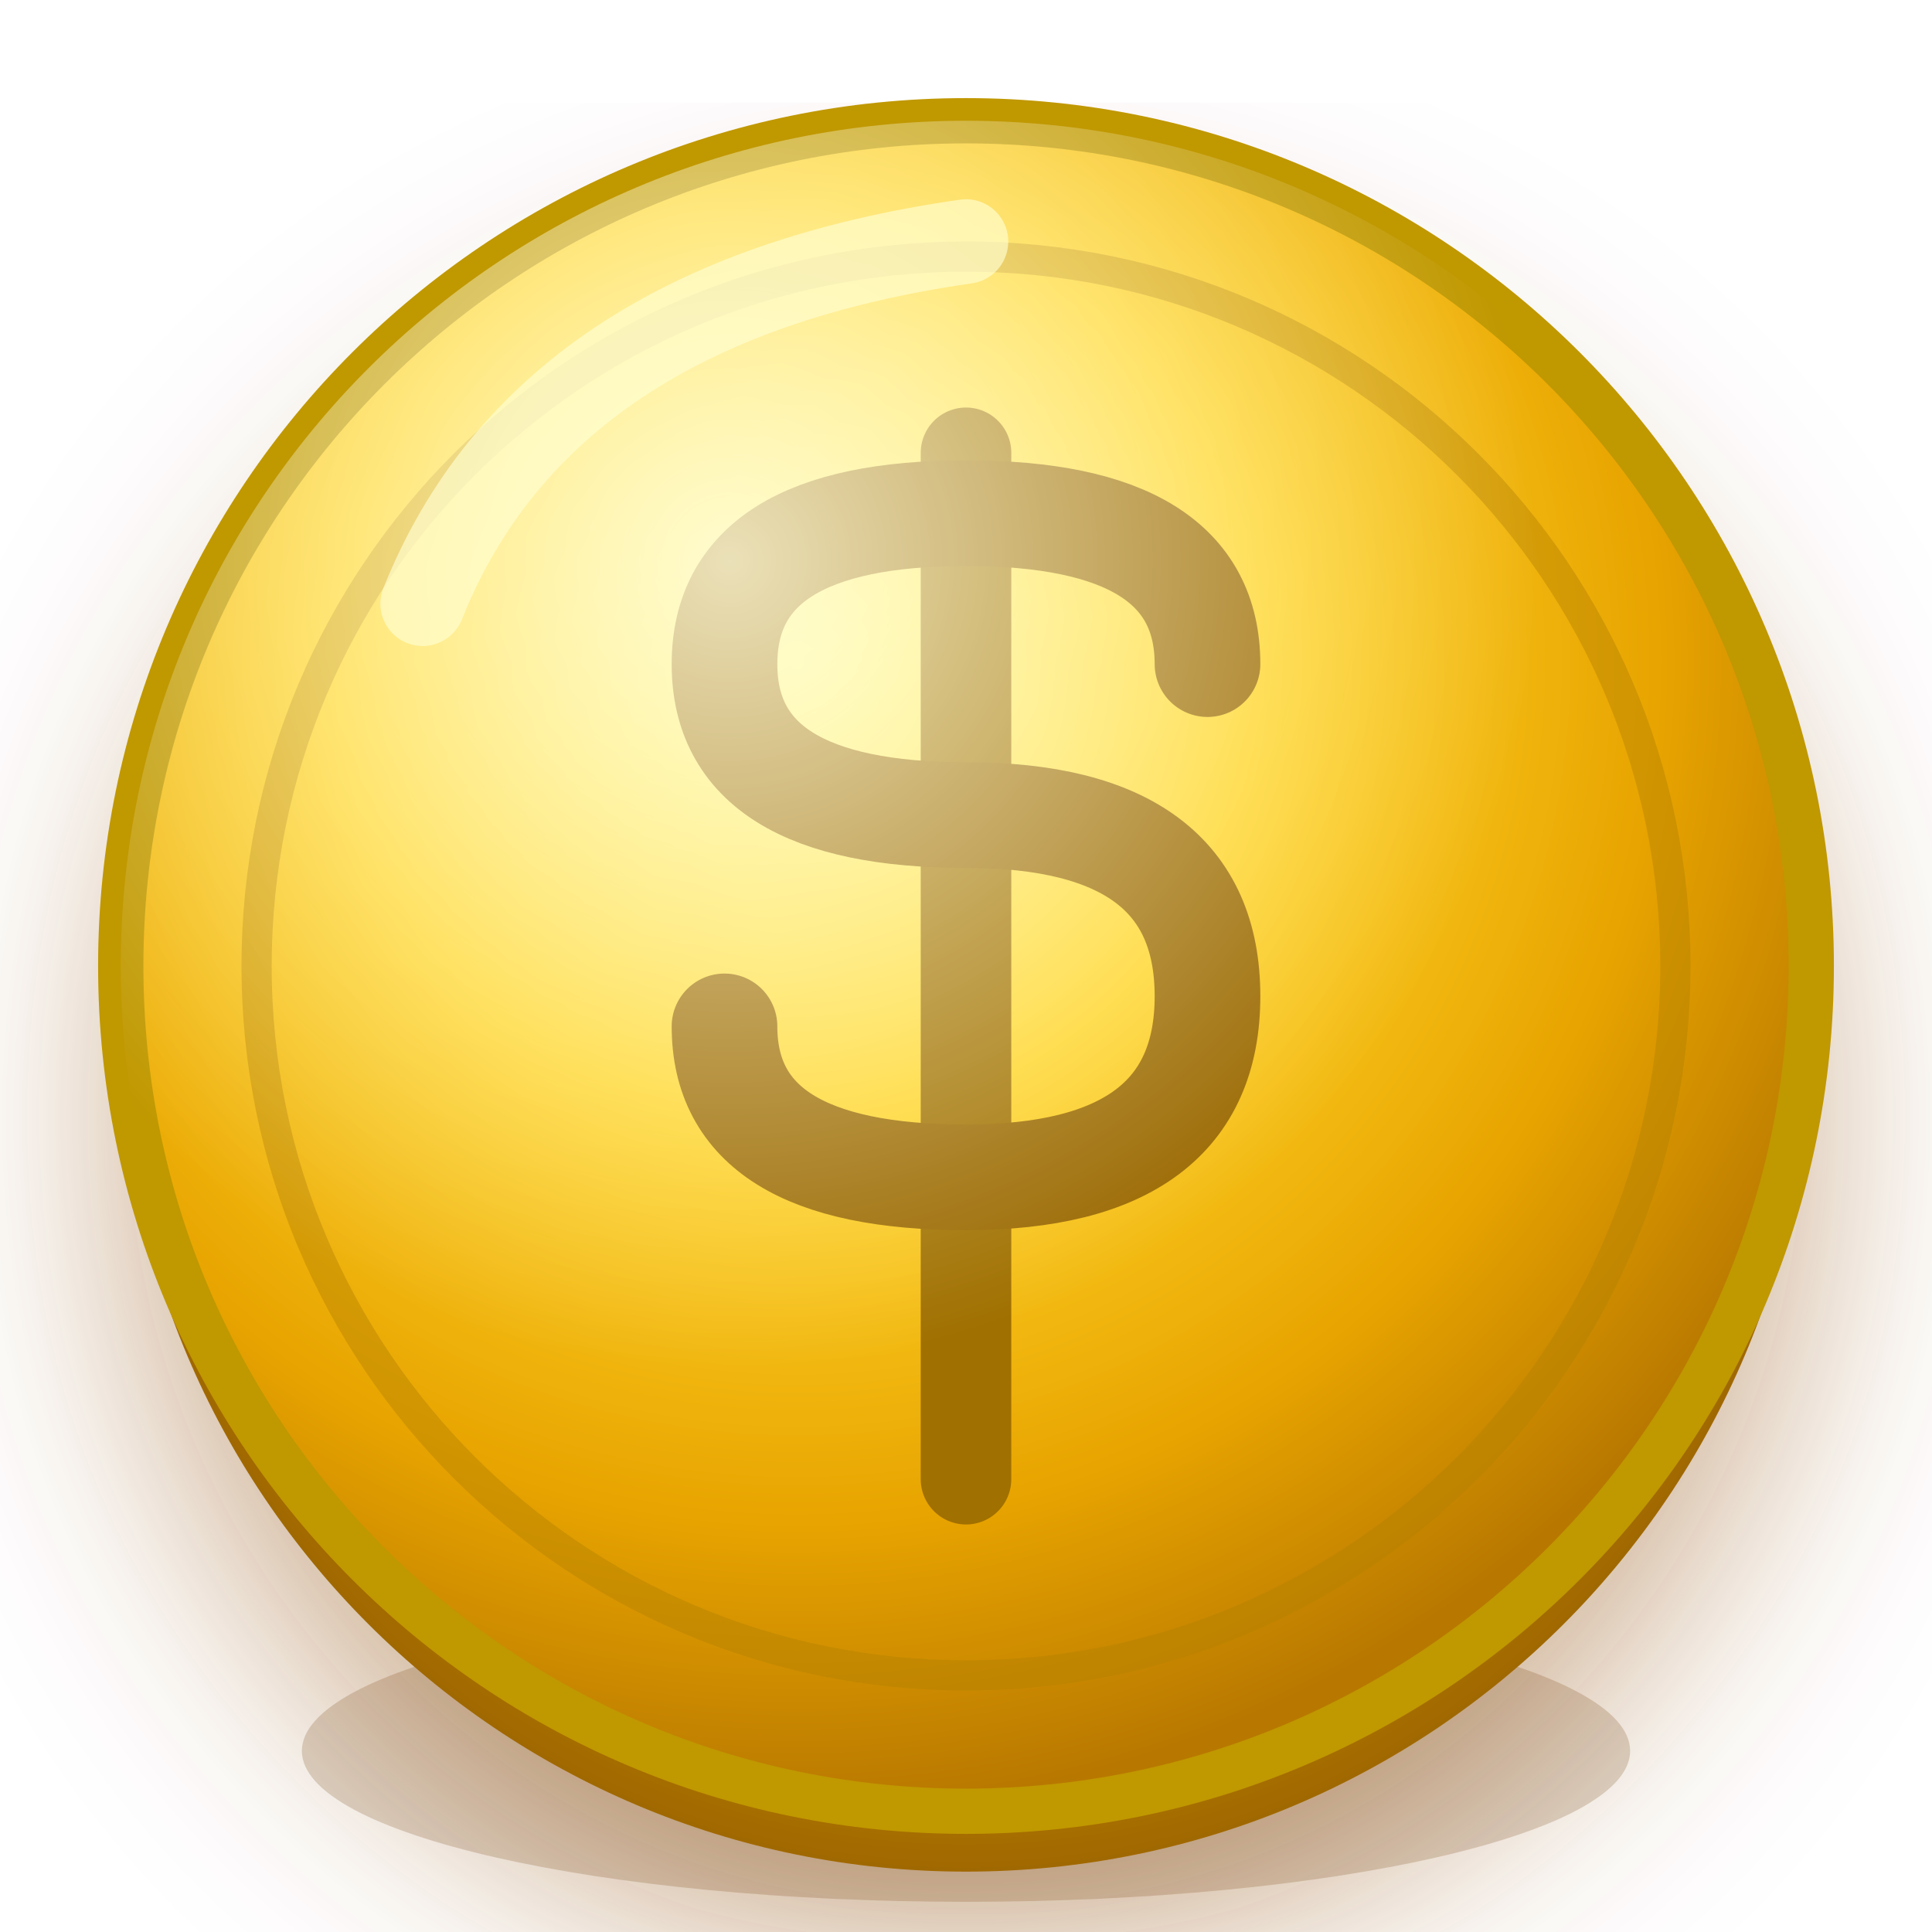
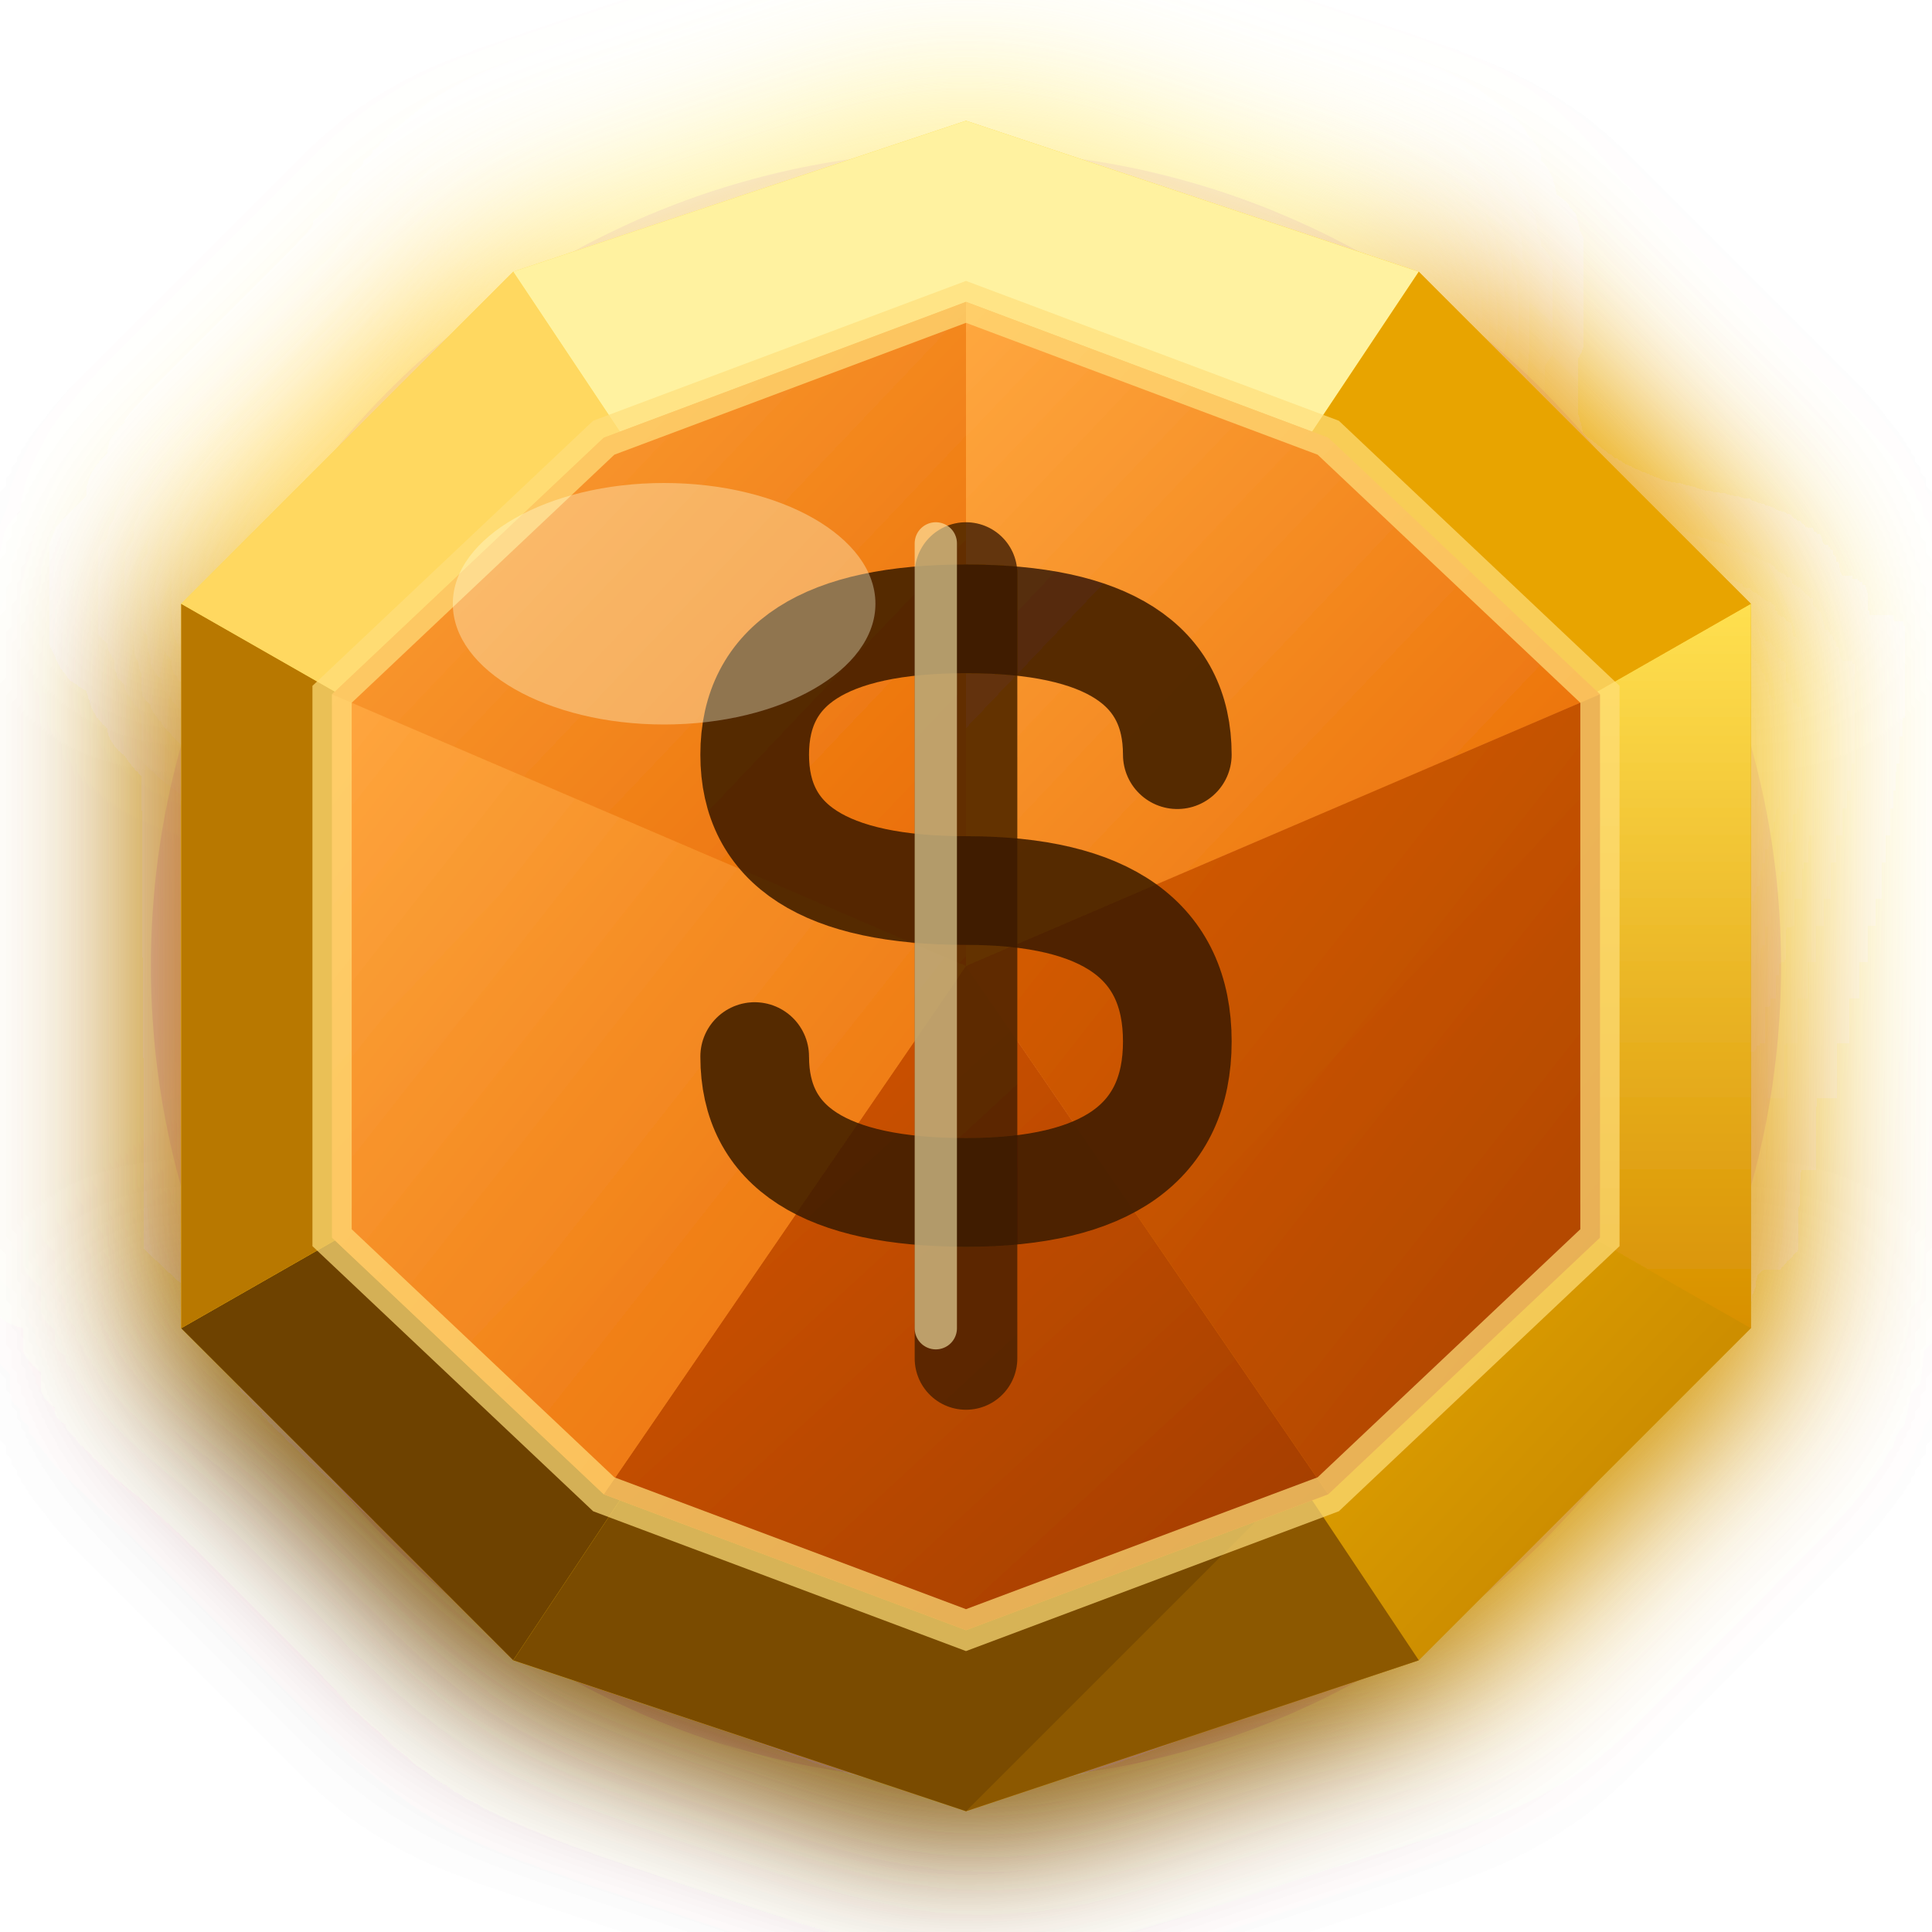
<svg xmlns="http://www.w3.org/2000/svg" viewBox="0 0 64 64">
  <defs>
-     <radialGradient id="cFace" cx="40%" cy="32%" r="68%">
-       <stop offset="0%" stop-color="#FFF580" />
-       <stop offset="40%" stop-color="#FFD428" />
-       <stop offset="75%" stop-color="#E8A400" />
+     <radialGradient id="gGlow" cx="50%" cy="50%" r="55%">
+       <stop offset="55%" stop-color="rgba(180,60,255,0)" />
+       <stop offset="80%" stop-color="rgba(180,60,255,0.55)" />
+       <stop offset="100%" stop-color="rgba(180,60,255,0)" />
+     </radialGradient>
+     <linearGradient id="rimOuter" x1="0" y1="0" x2="1" y2="1">
+       <stop offset="0%" stop-color="#FFE870" />
+       <stop offset="50%" stop-color="#FFC200" />
      <stop offset="100%" stop-color="#B87800" />
-     </radialGradient>
-     <radialGradient id="cEdge" cx="50%" cy="50%" r="50%">
-       <stop offset="78%" stop-color="#C08800" />
-       <stop offset="100%" stop-color="#A06800" />
-     </radialGradient>
-     <radialGradient id="cShine" cx="36%" cy="26%" r="48%">
-       <stop offset="0%" stop-color="rgba(255,255,230,0.80)" />
-       <stop offset="100%" stop-color="rgba(255,255,230,0)" />
-     </radialGradient>
-     <filter id="cShadow">
-       <feDropShadow dx="0" dy="3" stdDeviation="4" flood-color="rgba(140,70,0,0.45)" />
+     </linearGradient>
+     <linearGradient id="faceTop" x1="0" y1="0" x2="1" y2="1">
+       <stop offset="0%" stop-color="#FFA840" />
+       <stop offset="100%" stop-color="#E86800" />
+     </linearGradient>
+     <linearGradient id="faceBottom" x1="0" y1="0" x2="1" y2="1">
+       <stop offset="0%" stop-color="#D85800" />
+       <stop offset="100%" stop-color="#A03C00" />
+     </linearGradient>
+     <linearGradient id="sideFacet" x1="0" y1="0" x2="0" y2="1">
+       <stop offset="0%" stop-color="#FFE050" />
+       <stop offset="100%" stop-color="#D89000" />
+     </linearGradient>
+     <filter id="neonGlow" x="-60%" y="-60%" width="220%" height="220%">
+       <feGaussianBlur stdDeviation="3" result="blur" />
+       <feMerge>
+         <feMergeNode in="blur" />
+         <feMergeNode in="blur" />
+         <feMergeNode in="SourceGraphic" />
+       </feMerge>
    </filter>
  </defs>
-   <ellipse cx="32" cy="58" rx="22" ry="5" fill="rgba(100,50,0,0.20)" />
-   <circle cx="32" cy="34" r="28" fill="url(#cEdge)" filter="url(#cShadow)" />
-   <circle cx="32" cy="32" r="28" fill="url(#cFace)" />
-   <circle cx="32" cy="32" r="28" fill="none" stroke="#C09800" stroke-width="1.5" />
-   <circle cx="32" cy="32" r="23.5" fill="none" stroke="rgba(180,130,0,0.45)" stroke-width="1" />
-   <line x1="32" y1="15" x2="32" y2="49" stroke="#A07000" stroke-width="3" stroke-linecap="round" />
-   <path d="M 40 22 Q 40 17 32 17 Q 24 17 24 22 Q 24 27 32 27 Q 40 27 40 33 Q 40 39 32 39 Q 24 39 24 34" fill="none" stroke="#9A6800" stroke-width="3.5" stroke-linecap="round" />
-   <circle cx="32" cy="32" r="28" fill="url(#cShine)" />
-   <path d="M 14 20 Q 18 10 32 8" fill="none" stroke="rgba(255,255,210,0.65)" stroke-width="2.8" stroke-linecap="round" />
+   <circle cx="32" cy="32" r="27" fill="url(#gGlow)" />
+   <g filter="url(#neonGlow)">
+     <polygon points="32,4 47,9 58,20 58,44 47,55 32,60 17,55 6,44 6,20 17,9" fill="url(#rimOuter)" />
+     <polygon points="32,4 47,9 43,15 21,15 17,9" fill="#FFF2A0" />
+     <polygon points="58,20 58,44 51,40 51,24" fill="url(#sideFacet)" />
+     <polygon points="47,55 32,60 32,52 43,49" fill="#8C5800" />
+     <polygon points="17,55 6,44 13,40 21,49" fill="#6E4200" />
+     <polygon points="6,20 6,44 13,40 13,24" fill="#B87800" />
+     <polygon points="17,9 6,20 13,24 21,15" fill="#FFD860" />
+     <polygon points="47,9 58,20 51,24 43,15" fill="#E8A400" />
+     <polygon points="32,60 17,55 21,49 43,49" fill="#7A4C00" />
+     <polygon points="32,10 44,14.5 53,23 53,41 44,49.5 32,54 20,49.5 11,41 11,23 20,14.5" fill="url(#faceTop)" />
+     <polygon points="32,10 44,14.5 53,23 32,32" fill="url(#faceTop)" />
+     <polygon points="53,23 53,41 44,49.5 32,32" fill="url(#faceBottom)" opacity="0.85" />
+     <polygon points="44,49.5 32,54 20,49.5 32,32" fill="url(#faceBottom)" />
+     <polygon points="20,49.5 11,41 11,23 32,32" fill="url(#faceTop)" opacity="0.9" />
+     <polygon points="11,23 20,14.5 32,10 32,32" fill="url(#faceTop)" />
+     <polygon points="32,10 44,14.5 53,23 53,41 44,49.5 32,54 20,49.5 11,41 11,23 20,14.5" fill="none" stroke="#FFDE7A" stroke-width="1.3" opacity="0.7" />
+     <line x1="32" y1="19" x2="32" y2="45" stroke="#4A2200" stroke-width="3.4" stroke-linecap="round" opacity="0.85" />
+     <path d="M 39 25 Q 39 20.5 32 20.5 Q 25 20.5 25 25 Q 25 29.5 32 29.5 Q 39 29.5 39 34.5 Q 39 39.5 32 39.5 Q 25 39.5 25 35" fill="none" stroke="#3A1A00" stroke-width="3.6" stroke-linecap="round" opacity="0.85" />
+     <line x1="31" y1="18" x2="31" y2="44" stroke="#FFEFB0" stroke-width="1.4" stroke-linecap="round" opacity="0.6" />
+     <ellipse cx="22" cy="20" rx="7" ry="4" fill="rgba(255,255,220,0.35)" />
+   </g>
</svg>
